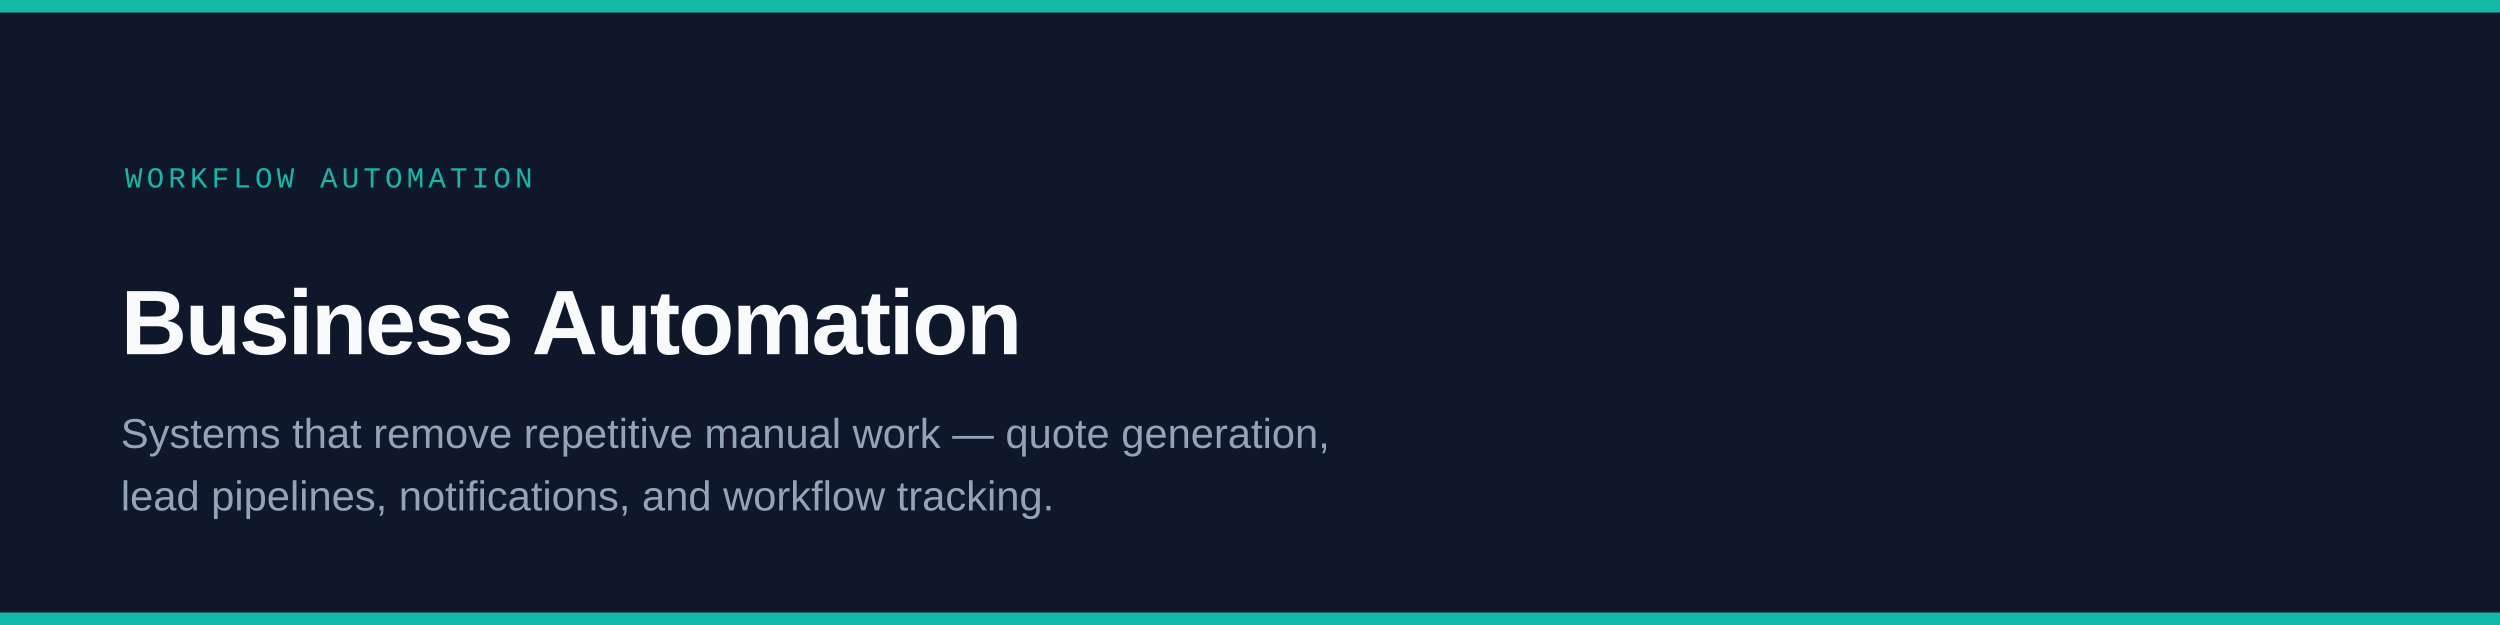
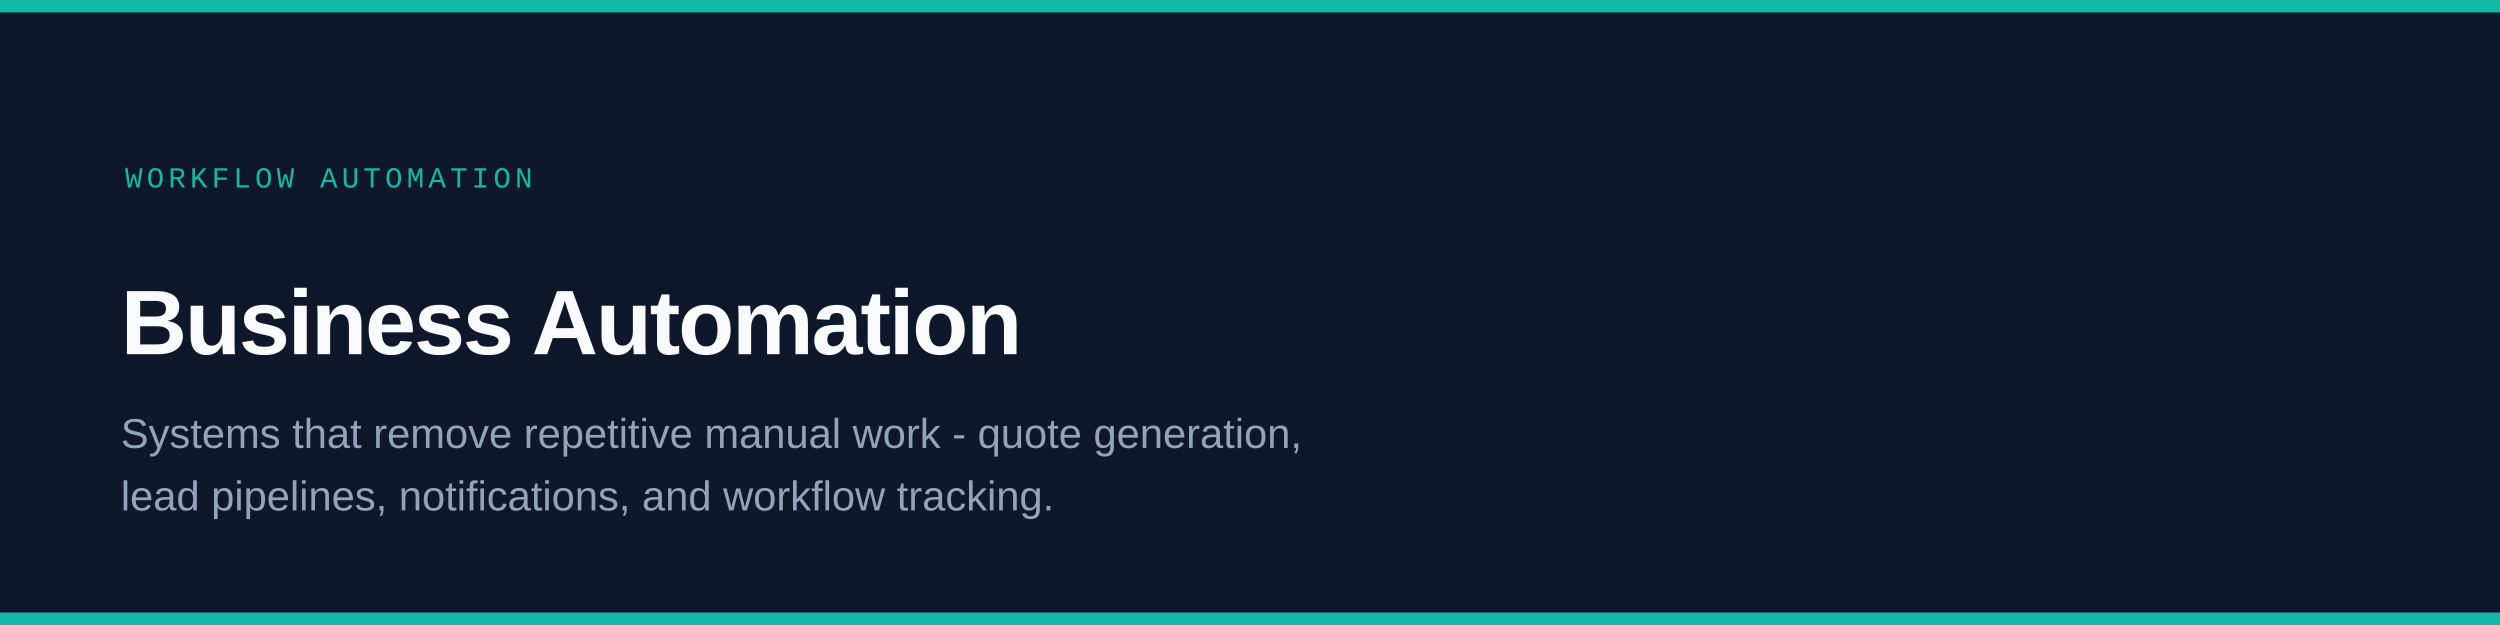
<svg xmlns="http://www.w3.org/2000/svg" width="1200" height="300" viewBox="0 0 1200 300">
  <rect width="1200" height="300" fill="#0f172a" />
  <rect x="0" y="0" width="1200" height="6" fill="#14b8a6" />
  <rect x="0" y="294" width="1200" height="6" fill="#14b8a6" />
  <text x="60" y="90" font-family="Consolas, 'Liberation Mono', monospace" font-size="14" letter-spacing="2" fill="#14b8a6">WORKFLOW AUTOMATION</text>
  <text x="58" y="170" font-family="Arial, Helvetica, sans-serif" font-size="44" font-weight="800" fill="#f8fafc" letter-spacing="-1">Business Automation</text>
-   <text x="58" y="215" font-family="Arial, Helvetica, sans-serif" font-size="20" font-weight="400" fill="#94a3b8" letter-spacing="0">Systems that remove repetitive manual work — quote generation,</text>
+   <text x="58" y="215" font-family="Arial, Helvetica, sans-serif" font-size="20" font-weight="400" fill="#94a3b8" letter-spacing="0">Systems that remove repetitive manual work - quote generation,</text>
  <text x="58" y="245" font-family="Arial, Helvetica, sans-serif" font-size="20" font-weight="400" fill="#94a3b8" letter-spacing="0">lead pipelines, notifications, and workflow tracking.</text>
</svg>
